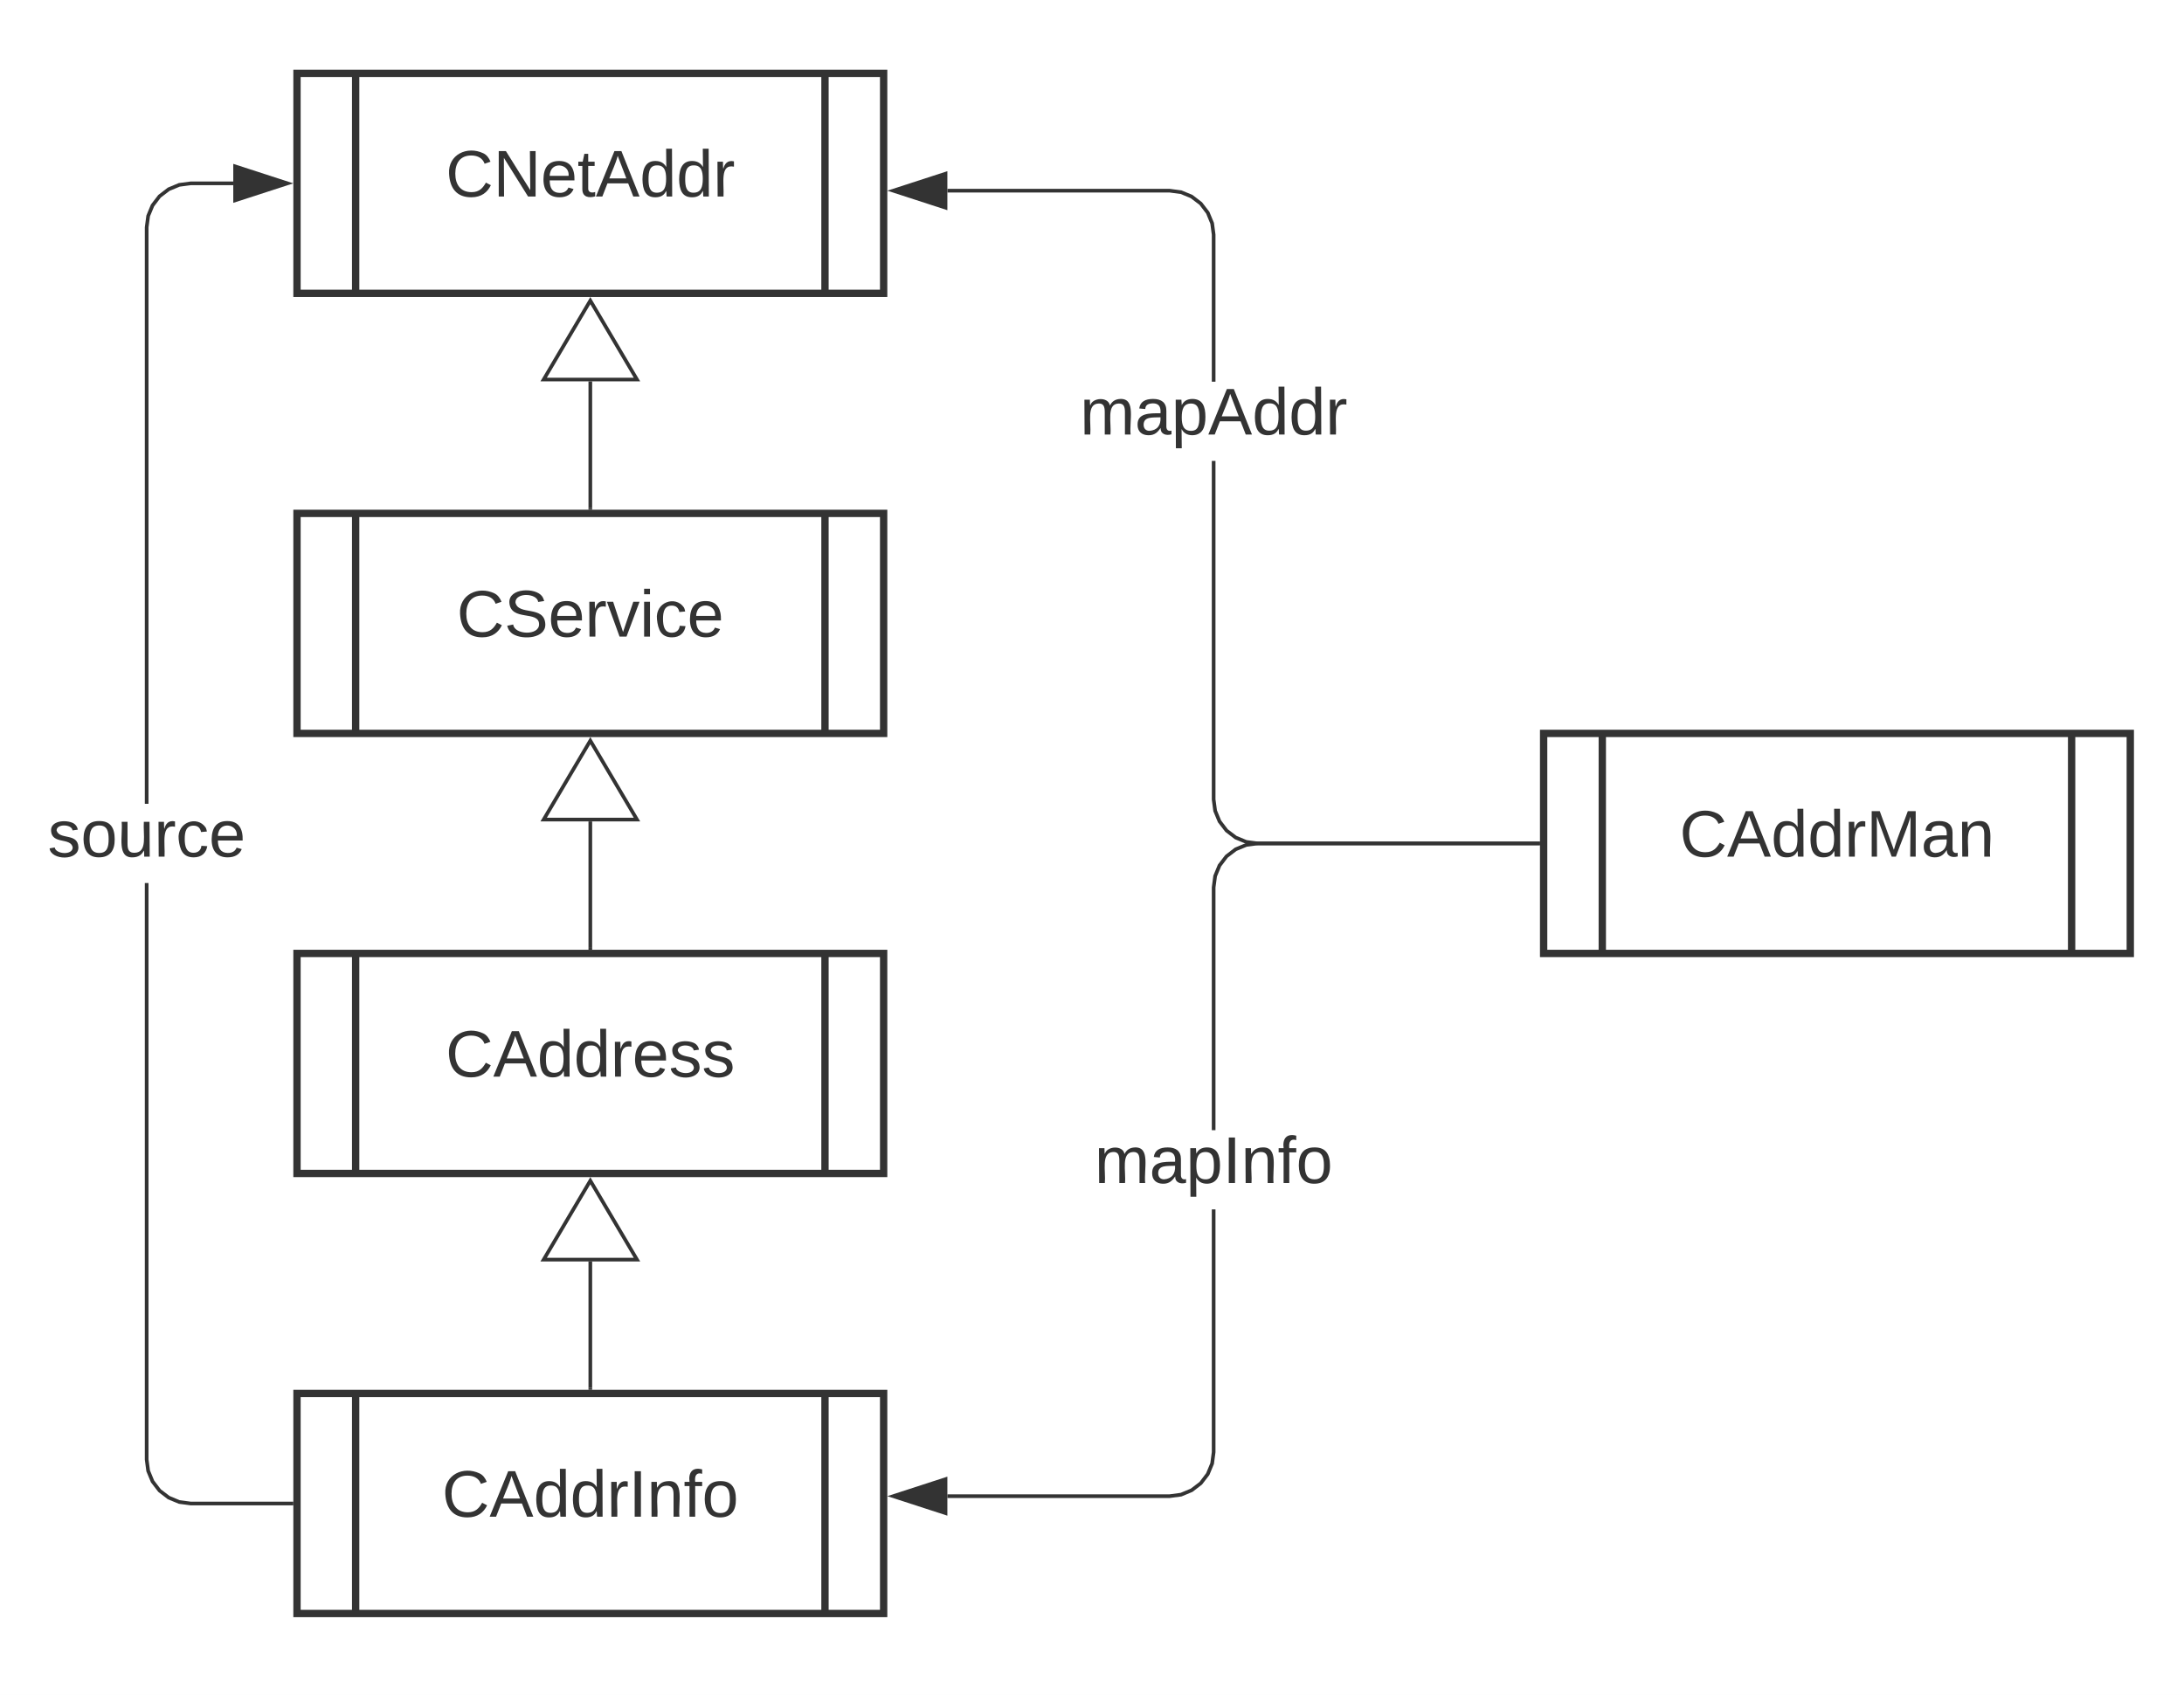
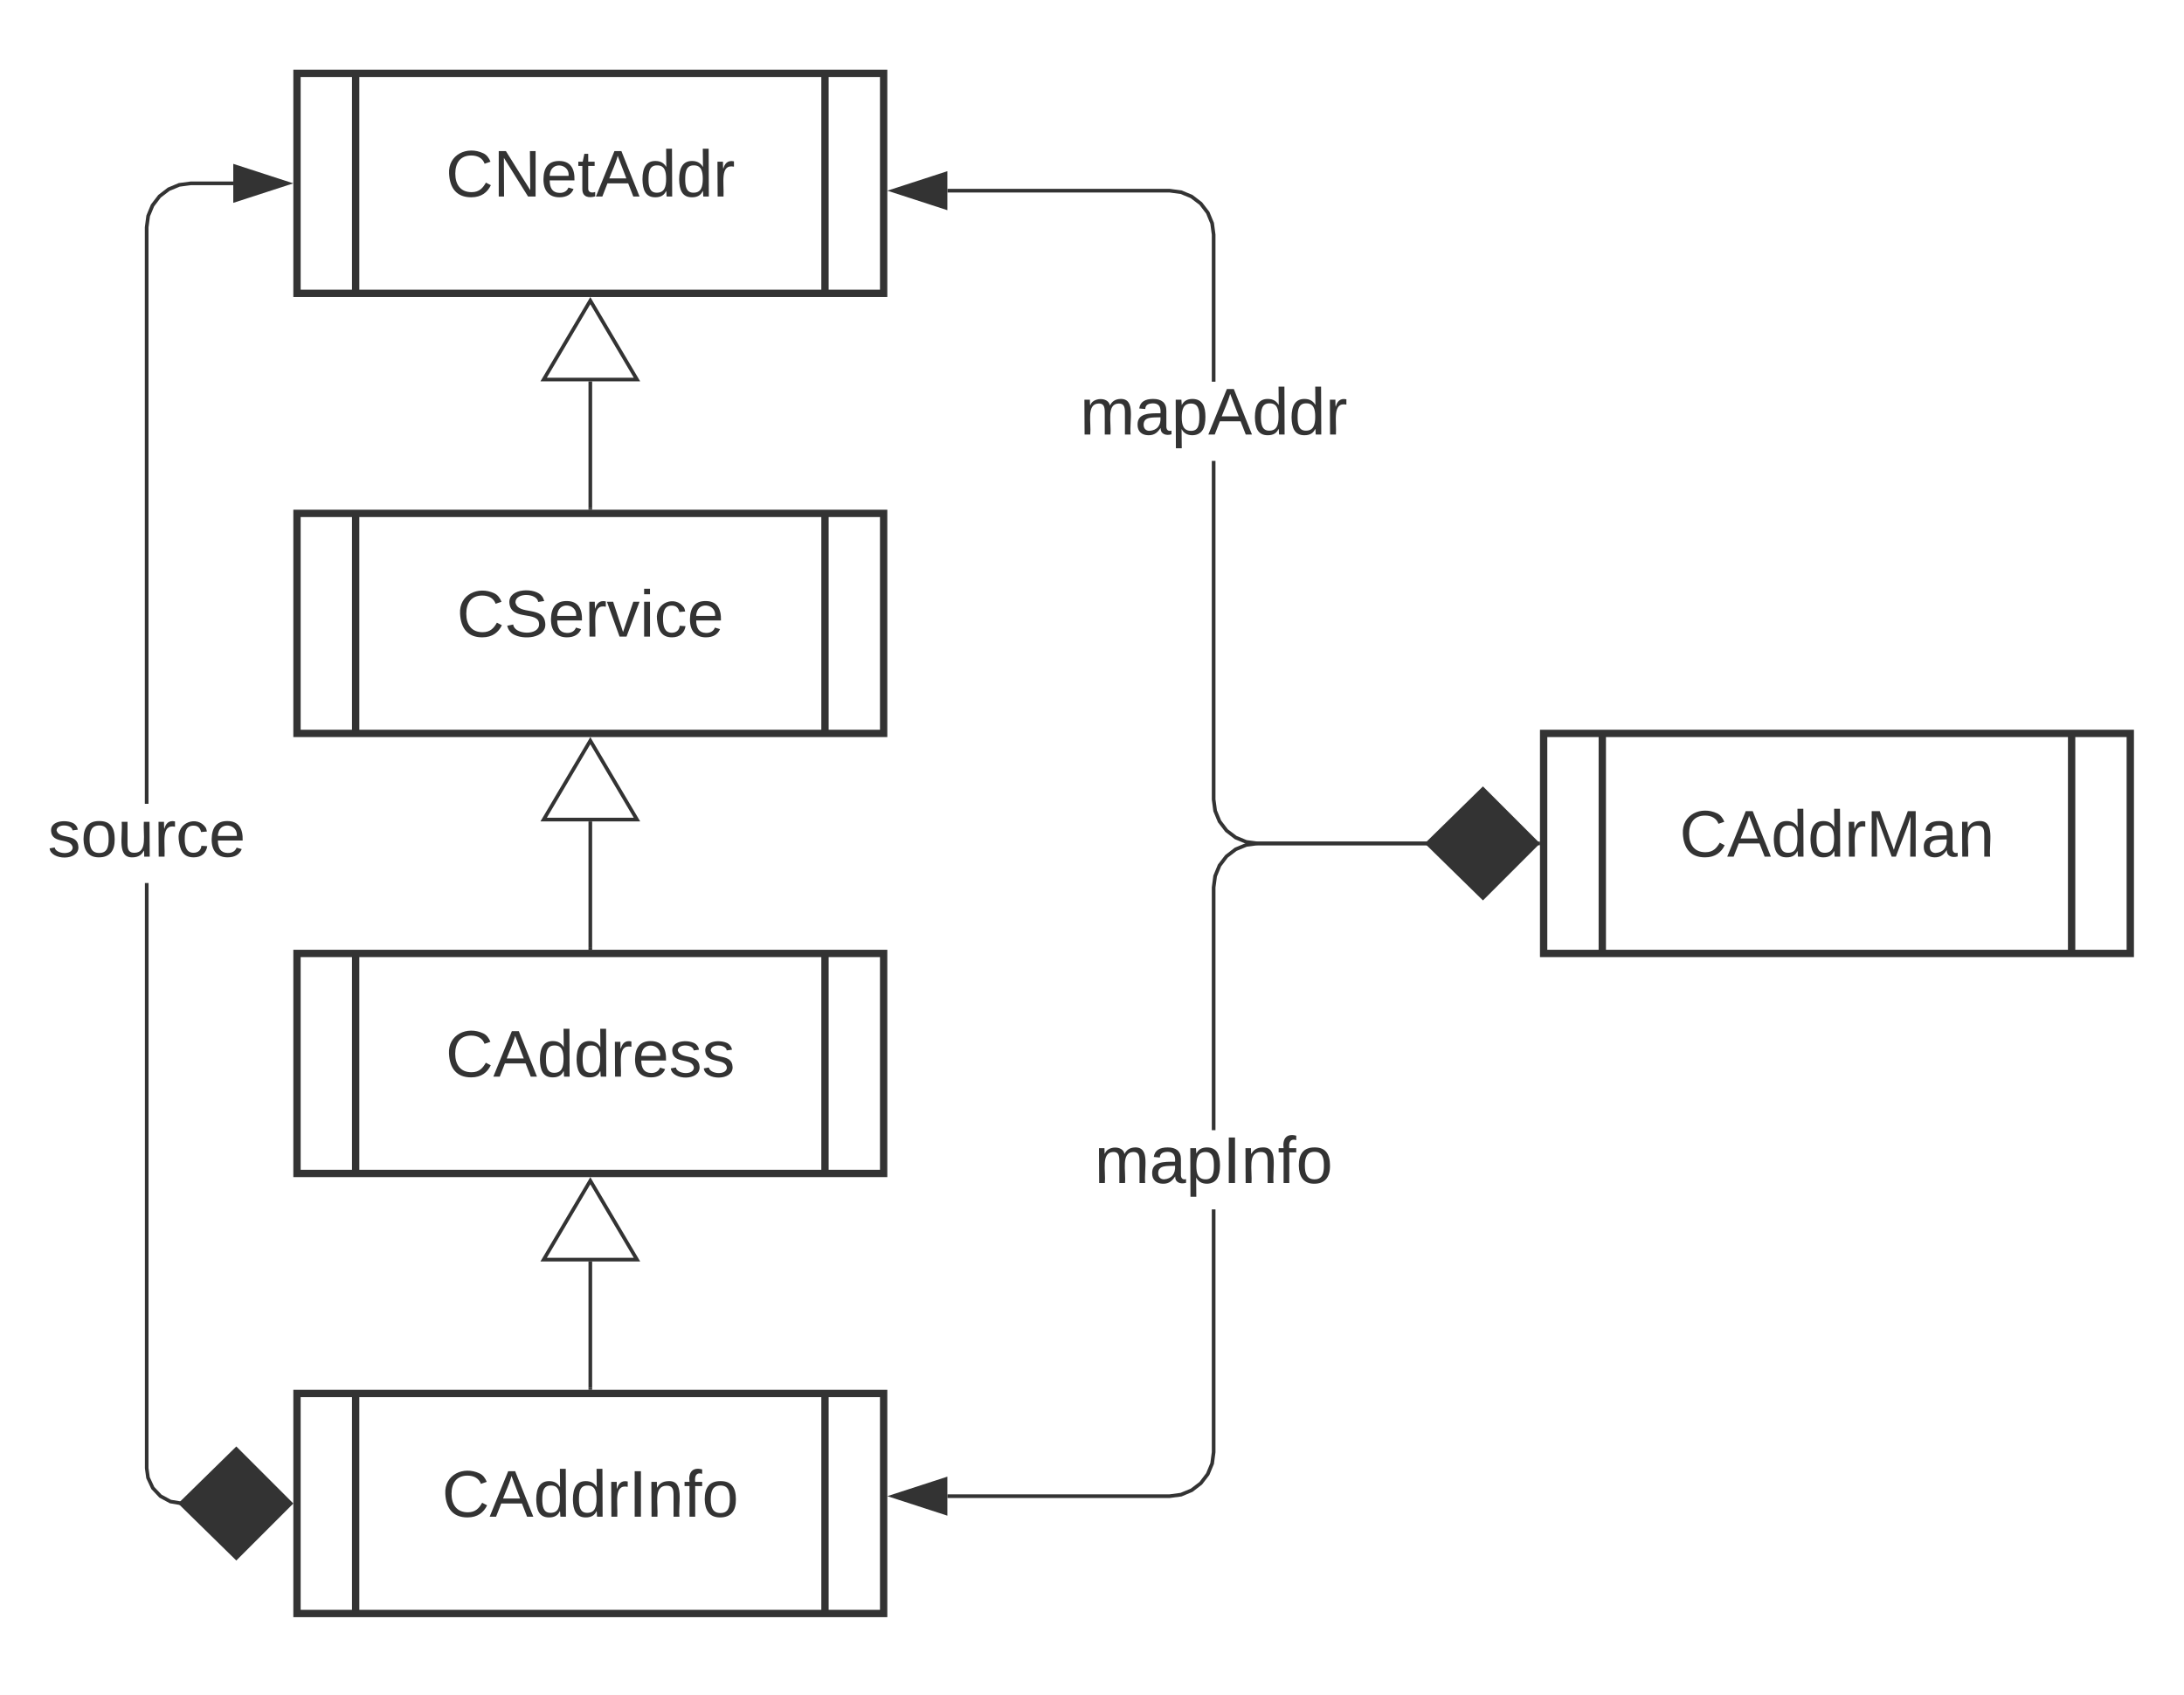
<svg xmlns="http://www.w3.org/2000/svg" xmlns:ns1="lucid" xmlns:xlink="http://www.w3.org/1999/xlink" width="595.65" height="462.2">
  <g transform="translate(0 0)" ns1:page-tab-id="HWEp-vi-RSFO">
    <path d="M0 0h595.65v462.2H0z" fill="#fff" />
    <path d="M81 20h160v60H81zm16 0v60m128-60v60" stroke="#333" stroke-width="2" fill="#fff" />
    <use xlink:href="#a" transform="matrix(1,0,0,1,101,20) translate(20.575 33.6)" />
    <path d="M81 140h160v60H81zm16 0v60m128-60v60" stroke="#333" stroke-width="2" fill="#fff" />
    <use xlink:href="#b" transform="matrix(1,0,0,1,101,140) translate(23.575 33.6)" />
    <path d="M81 260h160v60H81zm16 0v60m128-60v60" stroke="#333" stroke-width="2" fill="#fff" />
    <use xlink:href="#c" transform="matrix(1,0,0,1,101,260) translate(20.55 33.6)" />
    <path d="M81 380h160v60H81zm16 0v60m128-60v60" stroke="#333" stroke-width="2" fill="#fff" />
    <use xlink:href="#d" transform="matrix(1,0,0,1,101,380) translate(19.55 33.6)" />
    <path d="M421 200h160v60H421zm16 0v60m128-60v60" stroke="#333" stroke-width="2" fill="#fff" />
    <use xlink:href="#e" transform="matrix(1,0,0,1,441,200) translate(17.075 33.6)" />
    <path d="M161 378.5V344" stroke="#333" fill="none" />
    <path d="M161.5 379h-1v-.5h1z" fill="#333" />
    <path d="M161 321.98l12.73 21.52h-25.46z" stroke="#333" fill="#fff" />
    <path d="M161 258.5V224" stroke="#333" fill="none" />
    <path d="M161.5 259h-1v-.5h1z" fill="#333" />
    <path d="M161 201.98l12.73 21.52h-25.46z" stroke="#333" fill="#fff" />
    <path d="M161 138.5V104" stroke="#333" fill="none" />
    <path d="M161.5 139h-1v-.5h1z" fill="#333" />
    <path d="M161 81.98l12.73 21.52h-25.46z" stroke="#333" fill="#fff" />
    <path d="M331.5 396.03l-.42 3.2-1.24 3-2 2.6-2.6 2-3 1.25-3.2.42h-60.66v-1h60.6l3-.4 2.76-1.14 2.4-1.83 1.82-2.4 1.14-2.75.4-3V329.8h1zm88-165.53h-76.47l-3 .4-2.77 1.14-2.4 1.83-1.82 2.4-1.14 2.75-.4 3v66.18h-1v-66.23l.42-3.2 1.24-3 2-2.6 2.6-2 3-1.25 3.2-.42h76.54z" fill="#333" />
    <path d="M420 230.5h-.5v-1h.5zM257.88 412.64L243.62 408l14.26-4.64z" fill="#333" />
    <path d="M258.38 413.32L242 408l16.38-5.32zM245.24 408l12.14 3.95v-7.9z" fill="#333" />
    <use xlink:href="#f" transform="matrix(1,0,0,1,298.525,308.2) translate(0.005 14.4)" />
-     <path d="M331.5 217.97l.4 3 1.14 2.77 1.83 2.4 2.4 1.82 2.75 1.14 3 .4h76.48v1h-76.53l-3.2-.42-3-1.24-2.6-2-2-2.6-1.25-3-.42-3.2v-92.35h1zm-9.26-166.05l3 1.24 2.6 2 2 2.6 1.24 3 .42 3.2v40.13h-1V64.02l-.4-3-1.14-2.77-1.83-2.4-2.4-1.82L322 52.9l-3-.4h-60.6v-1h60.65zM420 230.5h-.5v-1h.5zM257.88 56.64L243.62 52l14.26-4.64z" fill="#333" />
+     <path d="M331.5 217.97l.4 3 1.14 2.77 1.83 2.4 2.4 1.82 2.75 1.14 3 .4h46.6v1h-46.65l-3.2-.42-3-1.24-2.6-2-2-2.6-1.25-3-.42-3.2v-92.35h1zm-9.26-166.05l3 1.24 2.6 2 2 2.6 1.24 3 .42 3.2v40.13h-1V64.02l-.4-3-1.14-2.77-1.83-2.4-2.4-1.82L322 52.9l-3-.4h-60.6v-1h60.65z" fill="#333" />
+     <path d="M419.3 230l-14.86 14.85L389.3 230l15.14-14.85z" fill="#333" />
+     <path d="M420 230l-15.55 15.55L388.58 230l15.87-15.55zm-30 0l14.44 14.15L418.6 230l-14.16-14.15zM257.88 56.64L243.62 52l14.26-4.64z" fill="#333" />
    <path d="M258.38 57.32L242 52l16.38-5.32zM245.24 52l12.14 3.95v-7.9z" fill="#333" />
    <use xlink:href="#g" transform="matrix(1,0,0,1,294.55,104.0902) translate(0.005 14.4)" />
-     <path d="M40.5 397.97l.4 3 1.14 2.77 1.83 2.4 2.4 1.82L49 409.1l3 .4H79.5v1H51.97l-3.2-.42-3-1.24-2.6-2-2-2.6-1.25-3-.42-3.2V240.8h1zM63.62 50.5h-11.6l-3 .4-2.76 1.14-2.4 1.83-1.82 2.4L40.9 59l-.4 3V219.2h-1V61.97l.42-3.2 1.24-3 2-2.6 2.6-2 3-1.25 3.2-.42h11.66zM80 410.5h-.5v-1h.5zM78.38 50l-14.26 4.64v-9.28z" fill="#333" />
+     <path d="M40.5 400.34l.34 2.48 1.24 2.67 1.98 2.1 2.58 1.4 3.07.5-.16 1-3.23-.55-2.85-1.54-2.2-2.34-1.38-2.95-.37-2.7V240.8h1zM63.62 50.5h-11.6l-3 .4-2.76 1.14-2.4 1.83-1.82 2.4L40.9 59l-.4 3V219.2h-1V61.97l.42-3.2 1.24-3 2-2.6 2.6-2 3-1.25 3.2-.42h11.66z" fill="#333" />
+     <path d="M79.3 410l-14.86 14.85L49.3 410l15.14-14.85z" fill="#333" />
+     <path d="M80 410l-15.55 15.55L48.58 410l15.87-15.55zm-30 0l14.44 14.15L78.6 410l-14.16-14.15zM78.38 50l-14.26 4.64v-9.28z" fill="#333" />
    <path d="M80 50l-16.38 5.32V44.68zm-15.38 3.95L76.76 50l-12.14-3.95z" fill="#333" />
    <use xlink:href="#h" transform="matrix(1,0,0,1,13.025,219.2) translate(0.005 14.4)" />
    <defs>
      <path fill="#333" d="M212-179c-10-28-35-45-73-45-59 0-87 40-87 99 0 60 29 101 89 101 43 0 62-24 78-52l27 14C228-24 195 4 139 4 59 4 22-46 18-125c-6-104 99-153 187-111 19 9 31 26 39 46" id="i" />
      <path fill="#333" d="M190 0L58-211 59 0H30v-248h39L202-35l-2-213h31V0h-41" id="j" />
      <path fill="#333" d="M100-194c63 0 86 42 84 106H49c0 40 14 67 53 68 26 1 43-12 49-29l28 8c-11 28-37 45-77 45C44 4 14-33 15-96c1-61 26-98 85-98zm52 81c6-60-76-77-97-28-3 7-6 17-6 28h103" id="k" />
      <path fill="#333" d="M59-47c-2 24 18 29 38 22v24C64 9 27 4 27-40v-127H5v-23h24l9-43h21v43h35v23H59v120" id="l" />
      <path fill="#333" d="M205 0l-28-72H64L36 0H1l101-248h38L239 0h-34zm-38-99l-47-123c-12 45-31 82-46 123h93" id="m" />
      <path fill="#333" d="M85-194c31 0 48 13 60 33l-1-100h32l1 261h-30c-2-10 0-23-3-31C134-8 116 4 85 4 32 4 16-35 15-94c0-66 23-100 70-100zm9 24c-40 0-46 34-46 75 0 40 6 74 45 74 42 0 51-32 51-76 0-42-9-74-50-73" id="n" />
      <path fill="#333" d="M114-163C36-179 61-72 57 0H25l-1-190h30c1 12-1 29 2 39 6-27 23-49 58-41v29" id="o" />
      <g id="a">
        <use transform="matrix(0.05,0,0,0.05,0,0)" xlink:href="#i" />
        <use transform="matrix(0.05,0,0,0.05,12.95,0)" xlink:href="#j" />
        <use transform="matrix(0.05,0,0,0.05,25.9,0)" xlink:href="#k" />
        <use transform="matrix(0.05,0,0,0.05,35.9,0)" xlink:href="#l" />
        <use transform="matrix(0.05,0,0,0.05,40.9,0)" xlink:href="#m" />
        <use transform="matrix(0.05,0,0,0.05,52.9,0)" xlink:href="#n" />
        <use transform="matrix(0.05,0,0,0.05,62.9,0)" xlink:href="#n" />
        <use transform="matrix(0.05,0,0,0.05,72.9,0)" xlink:href="#o" />
      </g>
      <path fill="#333" d="M185-189c-5-48-123-54-124 2 14 75 158 14 163 119 3 78-121 87-175 55-17-10-28-26-33-46l33-7c5 56 141 63 141-1 0-78-155-14-162-118-5-82 145-84 179-34 5 7 8 16 11 25" id="p" />
      <path fill="#333" d="M108 0H70L1-190h34L89-25l56-165h34" id="q" />
      <path fill="#333" d="M24-231v-30h32v30H24zM24 0v-190h32V0H24" id="r" />
      <path fill="#333" d="M96-169c-40 0-48 33-48 73s9 75 48 75c24 0 41-14 43-38l32 2c-6 37-31 61-74 61-59 0-76-41-82-99-10-93 101-131 147-64 4 7 5 14 7 22l-32 3c-4-21-16-35-41-35" id="s" />
      <g id="b">
        <use transform="matrix(0.05,0,0,0.05,0,0)" xlink:href="#i" />
        <use transform="matrix(0.05,0,0,0.05,12.95,0)" xlink:href="#p" />
        <use transform="matrix(0.05,0,0,0.05,24.95,0)" xlink:href="#k" />
        <use transform="matrix(0.05,0,0,0.05,34.95,0)" xlink:href="#o" />
        <use transform="matrix(0.05,0,0,0.05,40.9,0)" xlink:href="#q" />
        <use transform="matrix(0.05,0,0,0.05,49.9,0)" xlink:href="#r" />
        <use transform="matrix(0.05,0,0,0.05,53.85,0)" xlink:href="#s" />
        <use transform="matrix(0.05,0,0,0.05,62.85,0)" xlink:href="#k" />
      </g>
      <path fill="#333" d="M135-143c-3-34-86-38-87 0 15 53 115 12 119 90S17 21 10-45l28-5c4 36 97 45 98 0-10-56-113-15-118-90-4-57 82-63 122-42 12 7 21 19 24 35" id="t" />
      <g id="c">
        <use transform="matrix(0.05,0,0,0.05,0,0)" xlink:href="#i" />
        <use transform="matrix(0.05,0,0,0.05,12.95,0)" xlink:href="#m" />
        <use transform="matrix(0.05,0,0,0.05,24.95,0)" xlink:href="#n" />
        <use transform="matrix(0.05,0,0,0.05,34.95,0)" xlink:href="#n" />
        <use transform="matrix(0.05,0,0,0.05,44.95,0)" xlink:href="#o" />
        <use transform="matrix(0.05,0,0,0.05,50.9,0)" xlink:href="#k" />
        <use transform="matrix(0.05,0,0,0.05,60.9,0)" xlink:href="#t" />
        <use transform="matrix(0.05,0,0,0.05,69.9,0)" xlink:href="#t" />
      </g>
      <path fill="#333" d="M33 0v-248h34V0H33" id="u" />
      <path fill="#333" d="M117-194c89-4 53 116 60 194h-32v-121c0-31-8-49-39-48C34-167 62-67 57 0H25l-1-190h30c1 10-1 24 2 32 11-22 29-35 61-36" id="v" />
      <path fill="#333" d="M101-234c-31-9-42 10-38 44h38v23H63V0H32v-167H5v-23h27c-7-52 17-82 69-68v24" id="w" />
      <path fill="#333" d="M100-194c62-1 85 37 85 99 1 63-27 99-86 99S16-35 15-95c0-66 28-99 85-99zM99-20c44 1 53-31 53-75 0-43-8-75-51-75s-53 32-53 75 10 74 51 75" id="x" />
      <g id="d">
        <use transform="matrix(0.05,0,0,0.05,0,0)" xlink:href="#i" />
        <use transform="matrix(0.05,0,0,0.05,12.95,0)" xlink:href="#m" />
        <use transform="matrix(0.05,0,0,0.05,24.95,0)" xlink:href="#n" />
        <use transform="matrix(0.05,0,0,0.05,34.95,0)" xlink:href="#n" />
        <use transform="matrix(0.05,0,0,0.05,44.95,0)" xlink:href="#o" />
        <use transform="matrix(0.05,0,0,0.05,50.9,0)" xlink:href="#u" />
        <use transform="matrix(0.05,0,0,0.05,55.9,0)" xlink:href="#v" />
        <use transform="matrix(0.05,0,0,0.05,65.9,0)" xlink:href="#w" />
        <use transform="matrix(0.05,0,0,0.05,70.9,0)" xlink:href="#x" />
      </g>
      <path fill="#333" d="M240 0l2-218c-23 76-54 145-80 218h-23L58-218 59 0H30v-248h44l77 211c21-75 51-140 76-211h43V0h-30" id="y" />
      <path fill="#333" d="M141-36C126-15 110 5 73 4 37 3 15-17 15-53c-1-64 63-63 125-63 3-35-9-54-41-54-24 1-41 7-42 31l-33-3c5-37 33-52 76-52 45 0 72 20 72 64v82c-1 20 7 32 28 27v20c-31 9-61-2-59-35zM48-53c0 20 12 33 32 33 41-3 63-29 60-74-43 2-92-5-92 41" id="z" />
      <g id="e">
        <use transform="matrix(0.05,0,0,0.05,0,0)" xlink:href="#i" />
        <use transform="matrix(0.05,0,0,0.05,12.95,0)" xlink:href="#m" />
        <use transform="matrix(0.05,0,0,0.05,24.95,0)" xlink:href="#n" />
        <use transform="matrix(0.05,0,0,0.05,34.95,0)" xlink:href="#n" />
        <use transform="matrix(0.05,0,0,0.05,44.95,0)" xlink:href="#o" />
        <use transform="matrix(0.05,0,0,0.05,50.9,0)" xlink:href="#y" />
        <use transform="matrix(0.05,0,0,0.05,65.85,0)" xlink:href="#z" />
        <use transform="matrix(0.05,0,0,0.05,75.85,0)" xlink:href="#v" />
      </g>
      <path fill="#333" d="M210-169c-67 3-38 105-44 169h-31v-121c0-29-5-50-35-48C34-165 62-65 56 0H25l-1-190h30c1 10-1 24 2 32 10-44 99-50 107 0 11-21 27-35 58-36 85-2 47 119 55 194h-31v-121c0-29-5-49-35-48" id="A" />
      <path fill="#333" d="M115-194c55 1 70 41 70 98S169 2 115 4C84 4 66-9 55-30l1 105H24l-1-265h31l2 30c10-21 28-34 59-34zm-8 174c40 0 45-34 45-75s-6-73-45-74c-42 0-51 32-51 76 0 43 10 73 51 73" id="B" />
      <g id="f">
        <use transform="matrix(0.05,0,0,0.05,0,0)" xlink:href="#A" />
        <use transform="matrix(0.05,0,0,0.05,14.95,0)" xlink:href="#z" />
        <use transform="matrix(0.05,0,0,0.05,24.95,0)" xlink:href="#B" />
        <use transform="matrix(0.05,0,0,0.05,34.95,0)" xlink:href="#u" />
        <use transform="matrix(0.05,0,0,0.05,39.95,0)" xlink:href="#v" />
        <use transform="matrix(0.05,0,0,0.05,49.95,0)" xlink:href="#w" />
        <use transform="matrix(0.05,0,0,0.05,54.95,0)" xlink:href="#x" />
      </g>
      <g id="g">
        <use transform="matrix(0.05,0,0,0.05,0,0)" xlink:href="#A" />
        <use transform="matrix(0.05,0,0,0.05,14.95,0)" xlink:href="#z" />
        <use transform="matrix(0.05,0,0,0.05,24.95,0)" xlink:href="#B" />
        <use transform="matrix(0.05,0,0,0.05,34.95,0)" xlink:href="#m" />
        <use transform="matrix(0.05,0,0,0.05,46.95,0)" xlink:href="#n" />
        <use transform="matrix(0.05,0,0,0.05,56.95,0)" xlink:href="#n" />
        <use transform="matrix(0.05,0,0,0.05,66.95,0)" xlink:href="#o" />
      </g>
      <path fill="#333" d="M84 4C-5 8 30-112 23-190h32v120c0 31 7 50 39 49 72-2 45-101 50-169h31l1 190h-30c-1-10 1-25-2-33-11 22-28 36-60 37" id="C" />
      <g id="h">
        <use transform="matrix(0.05,0,0,0.05,0,0)" xlink:href="#t" />
        <use transform="matrix(0.05,0,0,0.05,9,0)" xlink:href="#x" />
        <use transform="matrix(0.05,0,0,0.05,19,0)" xlink:href="#C" />
        <use transform="matrix(0.05,0,0,0.05,29,0)" xlink:href="#o" />
        <use transform="matrix(0.05,0,0,0.05,34.95,0)" xlink:href="#s" />
        <use transform="matrix(0.05,0,0,0.05,43.95,0)" xlink:href="#k" />
      </g>
    </defs>
  </g>
</svg>
